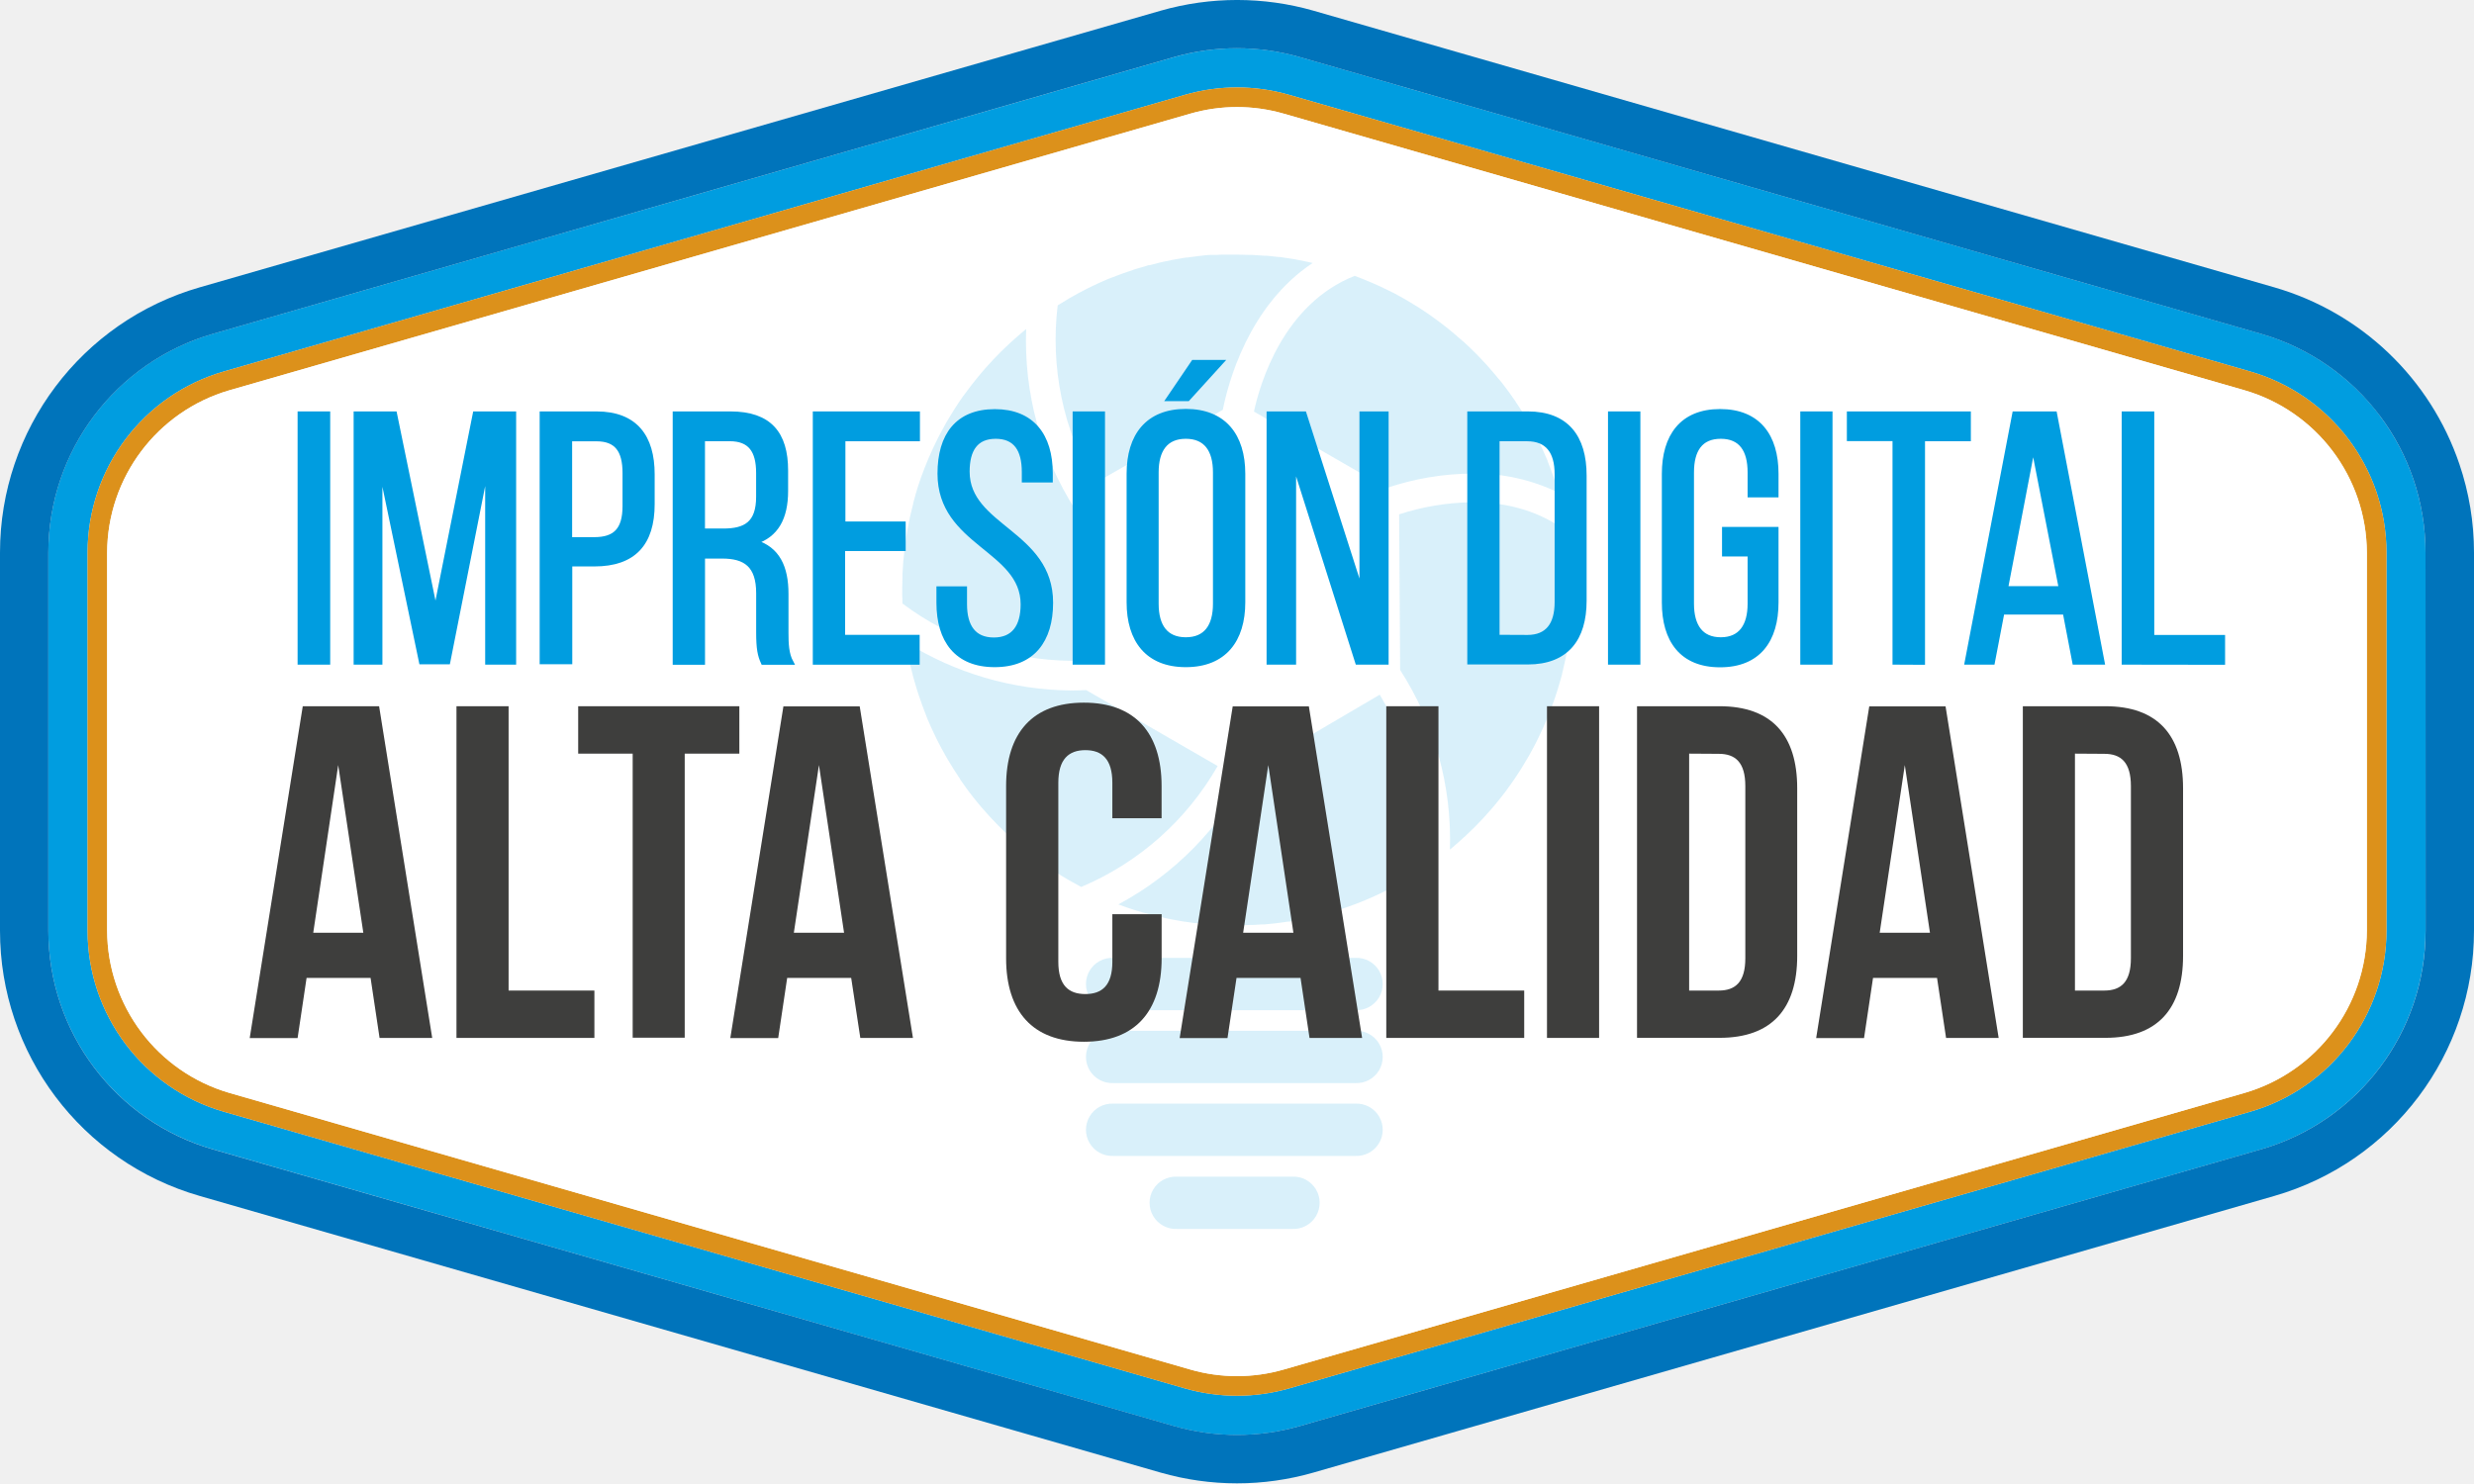
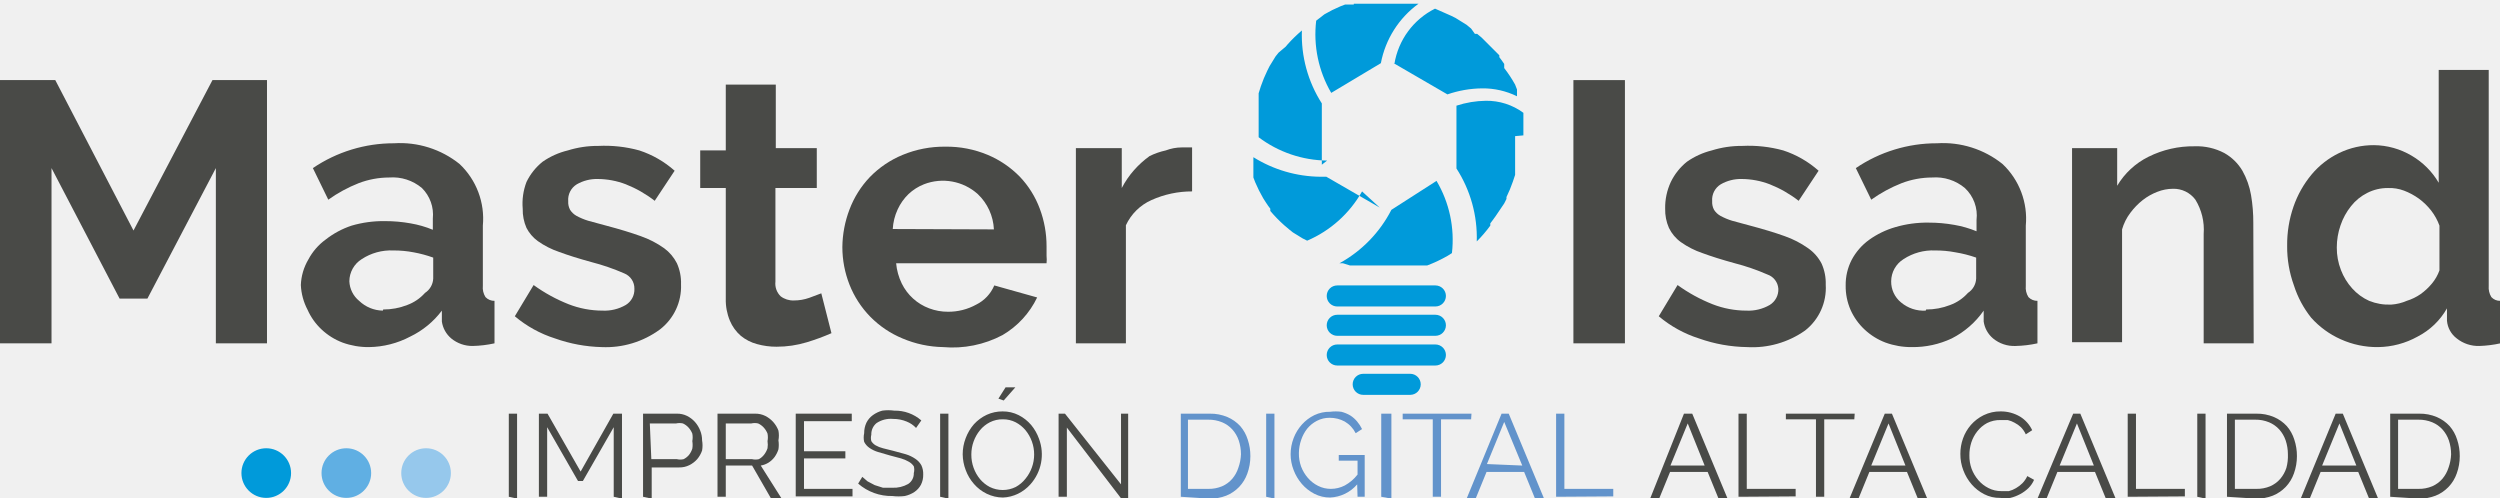
- <svg xmlns="http://www.w3.org/2000/svg" id="Capa_1" data-name="Capa 1" viewBox="0 0 531.14 318.52">
+ <svg xmlns="http://www.w3.org/2000/svg" id="Capa_1" data-name="Capa 1" viewBox="0 0 66.48 13.24">
  <defs>
-     <style>.cls-1,.cls-6{fill:#009de0;}.cls-2{fill:#0074bb;}.cls-3{fill:#dc911b;}.cls-4{fill:#fff;}.cls-5{opacity:0.15;}.cls-6{stroke:#009de0;stroke-miterlimit:10;}.cls-7{fill:#3e3e3d;}</style>
+     <style>.cls-1{fill:#009ada;}.cls-2{fill:#494a47;}.cls-3{fill:#6293cb;}.cls-4{fill:#60afe3;}.cls-5{fill:#96c8ec;}</style>
  </defs>
-   <path class="cls-1" d="M510.93,89.26a48.93,48.93,0,0,0-25.55-17.59L279.11,12.27a48.95,48.95,0,0,0-27.08,0L45.76,71.67a48.88,48.88,0,0,0-35.38,47v81.15a48.87,48.87,0,0,0,35.38,47L252,306.24a48.95,48.95,0,0,0,27.08,0l206.27-59.4a48.88,48.88,0,0,0,35.38-47V118.68a48.82,48.82,0,0,0-9.83-29.42Zm1.42,110.57a40.5,40.5,0,0,1-29.3,38.92l-206.27,59.4a40.56,40.56,0,0,1-22.42,0L48.09,238.75A40.49,40.49,0,0,1,18.8,199.83V118.68A40.5,40.5,0,0,1,48.09,79.76L254.36,20.37a40.31,40.31,0,0,1,22.42,0L483.05,79.76a40.51,40.51,0,0,1,29.3,38.92Z" />
-   <path class="cls-2" d="M528,99.65A59.32,59.32,0,0,0,488.25,61.7L282,2.3a59.63,59.63,0,0,0-32.82,0L42.89,61.7A59.26,59.26,0,0,0,0,118.68v81.15a59.25,59.25,0,0,0,42.89,57l206.27,59.4a59.44,59.44,0,0,0,32.82,0l206.27-59.4a59.26,59.26,0,0,0,42.89-57V118.68A59.13,59.13,0,0,0,528,99.65Zm-7.25,100.18a48.87,48.87,0,0,1-35.38,47l-206.27,59.4a48.95,48.95,0,0,1-27.08,0L45.76,246.84a48.88,48.88,0,0,1-35.38-47V118.68a48.91,48.91,0,0,1,35.38-47L252,12.27a48.95,48.95,0,0,1,27.08,0l206.27,59.4a48.88,48.88,0,0,1,35.38,47Z" />
-   <path class="cls-3" d="M483.05,79.76,276.78,20.37a40.31,40.31,0,0,0-22.42,0L48.09,79.76A40.5,40.5,0,0,0,18.8,118.68v81.15a40.49,40.49,0,0,0,29.29,38.92l206.27,59.4a40.56,40.56,0,0,0,22.42,0l206.27-59.4a40.5,40.5,0,0,0,29.3-38.92V118.68A40.51,40.51,0,0,0,483.05,79.76Zm25.09,120.07a36.46,36.46,0,0,1-26.25,34.87L275.61,294.1a36.2,36.2,0,0,1-20.08,0L49.25,234.7A36.45,36.45,0,0,1,23,199.83V118.68A36.45,36.45,0,0,1,49.25,83.81l206.28-59.4a36.2,36.2,0,0,1,20.08,0l206.28,59.4a36.46,36.46,0,0,1,26.25,34.87Z" />
-   <path class="cls-4" d="M508.14,199.83a36.46,36.46,0,0,1-26.25,34.87L275.61,294.1a36.2,36.2,0,0,1-20.08,0L49.25,234.7A36.45,36.45,0,0,1,23,199.83V118.68A36.45,36.45,0,0,1,49.25,83.81l206.28-59.4a36.2,36.2,0,0,1,20.08,0l206.28,59.4a36.46,36.46,0,0,1,26.25,34.87Z" />
-   <g class="cls-5">
-     <path class="cls-1" d="M261.42,164.5l-28.24-16.31c-1.06.06-2.13.09-3.2.09a68,68,0,0,1-35.5-10.37c.09.56.19,1.16.32,1.87l.13.67c.13.66.26,1.31.4,1.93l.09.43c0,.11.06.25.1.38l.11.46c.14.58.27,1.13.42,1.69l.07.25c0,.11.07.22.1.34l.08.29c.24.86.43,1.5.62,2.09l.2.62c.28.84.54,1.59.79,2.28l.15.42c.35.94.69,1.8,1,2.63a73.12,73.12,0,0,0,4.16,8.42c.43.73.88,1.49,1.37,2.26l.16.26c.2.32.4.61.6.91l.44.68.33.49,0,.08c.38.55.78,1.12,1.28,1.81l.39.54,1.17,1.52c.29.37.6.74.9,1.11l.27.33c.21.26.44.52.66.78a73.21,73.21,0,0,0,7.38,7.46l.42.37c.42.36.85.73,1.29,1.08s1,.79,1.47,1.18l.75.57c.8.6,1.45,1.08,2.06,1.51l.22.15c1.68,1.17,3.42,2.28,5.17,3.28.73.42,1.51.85,2.31,1.28l.27.14,0,0A61.13,61.13,0,0,0,261.42,164.5Zm76.12-38.17c0-.74,0-1.51-.07-2.45l0-.62-.06-1-.05-.86c0-.16,0-.32,0-.48v-.11c-.06-.75-.14-1.53-.25-2.42l-.06-.58c-.1-.78-.2-1.49-.3-2.17l0-.24-.18-1.1c-5.55-4.27-12.4-6.44-20.4-6.44h-.29a52.6,52.6,0,0,0-15.5,2.59l.21,33.42a67.25,67.25,0,0,1,10.69,38.57l.32-.26.39-.33.73-.63a71.41,71.41,0,0,0,7.38-7.38l.44-.51.95-1.14c.43-.53.86-1.08,1.28-1.62l.54-.71c.57-.77,1.07-1.46,1.51-2.11l.12-.17c1.17-1.7,2.26-3.45,3.27-5.22.42-.73.85-1.52,1.26-2.32l.15-.28c.17-.33.33-.67.5-1l.14-.29a72.63,72.63,0,0,0,3.4-8.11c.4-1.14.78-2.33,1.15-3.63.18-.62.37-1.27.54-1.91l0-.09q0-.1.06-.24l.1-.42c.22-.88.37-1.55.5-2.17l.13-.61c.18-.87.33-1.66.46-2.42l.07-.44c.15-.92.27-1.78.38-2.65l0-.24c.1-.81.19-1.71.28-2.7l0-.54c.07-.88.12-1.79.16-2.69v-.47C337.53,128.14,337.54,127.2,337.54,126.33Zm-69.39,39.33a67.3,67.3,0,0,1-28.06,28.56l1.77.64c1.15.4,2.36.78,3.7,1.17l.06,0c.58.16,1.15.33,1.73.48l.08,0,.35.08.39.1c.59.14,1.34.33,2.12.49l.65.14c.85.17,1.64.32,2.41.45l.46.08c.9.14,1.78.27,2.6.37l.27,0c.81.1,1.69.19,2.69.27l.54.05c.89.06,1.79.12,2.69.15l.48,0c.91,0,1.72,0,2.48,0h.38c.72,0,1.49,0,2.44-.06l.63,0,1-.06.83-.05.46,0h.14c.73-.06,1.51-.14,2.41-.24l.56-.07c.79-.09,1.49-.19,2.16-.3l.3,0c.64-.1,1.36-.23,2.22-.39l.64-.12c.69-.14,1.37-.29,2-.44l.35-.08.32-.07.43-.12c.62-.15,1.23-.3,1.83-.47l.2-.05.3-.09.33-.1c.82-.23,1.49-.44,2.12-.64l.58-.19c.85-.29,1.61-.55,2.32-.82l.38-.14a72.9,72.9,0,0,0,11-5.27c.74-.43,1.48-.88,2.26-1.38l.25-.16,0,0a61.17,61.17,0,0,0-8.18-38.2ZM262.53,88c1.07-5.46,5.41-22.32,19.28-31.52l-.87-.2-.65-.14c-.87-.19-1.64-.34-2.37-.47l-.48-.08c-.88-.15-1.75-.28-2.58-.39l-.25,0c-.79-.1-1.68-.2-2.69-.29l-.53,0c-.89-.07-1.79-.13-2.67-.17l-.48,0c-1,0-1.94-.06-2.84-.06s-1.55,0-2.42,0l-.61,0-1.07.06-.66,0c-.19,0-.36,0-.53,0h-.19c-.69,0-1.44.12-2.35.22l-.6.07c-.75.09-1.44.18-2.1.28l-.29,0c-.66.1-1.37.22-2.22.38l-.65.12c-.68.13-1.35.27-2,.42l-.38.08-.34.08-.52.13-1.68.43-.21,0-.33.1-.29.09c-.64.18-1.38.39-2.11.62l-.59.2c-.85.27-1.6.53-2.3.79l-.37.14c-1,.36-1.83.7-2.66,1a73,73,0,0,0-8.35,4.16c-.74.43-1.47.87-2.25,1.37l-.26.16,0,0a61.49,61.49,0,0,0,7.88,38.25Zm6.67.38,28.46,16.43a58.29,58.29,0,0,1,18.41-3.11,40.92,40.92,0,0,1,18.58,4.13c-.08-.28-.17-.58-.27-.87l-.19-.59c-.28-.86-.54-1.62-.79-2.32l-.15-.39c-.35-1-.69-1.82-1-2.63l0-.08a72.8,72.8,0,0,0-4.14-8.35c-.42-.74-.88-1.5-1.36-2.26l-.17-.27-.58-.89-.46-.69c-.11-.19-.22-.35-.33-.51-.39-.58-.81-1.17-1.36-1.92l-.34-.46c-.39-.53-.79-1-1.2-1.57l-.85-1-.34-.42-.61-.72a71.79,71.79,0,0,0-5.07-5.36c-.72-.69-1.46-1.36-2.24-2l-.56-.49-1.09-.93c-.52-.42-1.08-.87-1.65-1.31l-.69-.53c-.8-.6-1.47-1.09-2.1-1.54l-.18-.12c-1.68-1.17-3.43-2.28-5.19-3.3-.74-.42-1.49-.84-2.3-1.27l-.31-.16-1-.49-.3-.15a73.63,73.63,0,0,0-7-3C275.49,65.32,270.51,82.35,269.2,88.41ZM230.76,141.9V109.3a67.24,67.24,0,0,1-10.45-38.64l-.34.27-.34.29-.77.65a72.11,72.11,0,0,0-7.46,7.37l-.38.44c-.36.41-.72.84-1.07,1.28s-.79,1-1.18,1.47l-.58.76c-.59.78-1.07,1.43-1.5,2l-.15.22c-1.18,1.69-2.28,3.43-3.29,5.17-.42.73-.84,1.49-1.27,2.31l-.15.28c-.18.34-.34.67-.51,1l-.14.28a73.57,73.57,0,0,0-3.45,8.09c-.42,1.17-.81,2.39-1.2,3.72l0,.08c-.16.55-.32,1.11-.47,1.66l0,.17c0,.12-.07.25-.1.37l-.08.33c-.21.84-.36,1.48-.5,2.07l-.14.69c-.19.87-.34,1.65-.47,2.37l-.08.52c-.15.84-.27,1.68-.38,2.51l-.05.33c-.1.79-.19,1.66-.28,2.65l-.06.59c-.07.88-.13,1.77-.17,2.64l0,.55c0,1-.06,1.91-.06,2.74v.16c0,.72,0,1.47.05,2.32,0,.2,0,.4,0,.59A61.41,61.41,0,0,0,230,141.91Z" />
-     <path class="cls-1" d="M291.08,237H239a5.62,5.62,0,1,0,0,11.23h52a5.62,5.62,0,1,0,0-11.23Z" />
-     <path class="cls-1" d="M291.08,205.7H239a5.62,5.62,0,1,0,0,11.23h52a5.62,5.62,0,1,0,0-11.23Z" />
-     <path class="cls-1" d="M291.08,221.36H239a5.62,5.62,0,1,0,0,11.23h52a5.62,5.62,0,1,0,0-11.23Z" />
-     <path class="cls-1" d="M277.46,252.68h-24.8a5.62,5.62,0,1,0,0,11.23h24.8a5.62,5.62,0,1,0,0-11.23Z" />
-   </g>
-   <path class="cls-6" d="M70.39,88.85v53.38h-6V88.85Z" />
-   <path class="cls-6" d="M96.17,142.16H90.45L81.6,99.68v42.55H76.42V88.85h8.31l8.77,42.63L102,88.85h8.31v53.38h-5.65V99.3Z" />
-   <path class="cls-6" d="M128.05,88.85c8.39,0,12,5,12,13v6.41c0,8.46-4,12.88-12.43,12.88h-5.26v21h-6V88.85Zm-.46,27c4.43,0,6.56-2,6.56-7.16v-7.1c0-4.88-1.75-7.32-6.1-7.32h-5.72v21.58Z" />
-   <path class="cls-6" d="M156.8,88.85c8.39,0,11.9,4.27,11.9,12.2v4.35c0,5.87-2.06,9.53-6.64,11,4.89,1.45,6.72,5.41,6.72,11.13v8.32c0,2.36.07,4.57,1.06,6.4h-6c-.69-1.52-1-2.9-1-6.48v-8.39c0-6-2.83-7.93-7.78-7.93h-4.2v22.8h-5.94V88.85ZM155.28,114c4.72,0,7.55-1.52,7.55-7.32v-5.11c0-4.8-1.76-7.32-6.18-7.32h-5.8V114Z" />
-   <path class="cls-6" d="M193.94,112.49v5.34h-13v19h16v5.41H175V88.85h22v5.41h-16v18.23Z" />
-   <path class="cls-6" d="M225.52,101.66v1.45h-5.65v-1.76c0-4.8-1.83-7.62-6.1-7.62s-6.1,2.82-6.1,7.55c0,12,17.92,13.12,17.92,28.14,0,8.08-3.88,13.35-12.05,13.35s-12-5.27-12-13.35v-3h5.57v3.35c0,4.81,2,7.63,6.25,7.63s6.26-2.82,6.26-7.63c0-11.89-17.85-13-17.85-28.06,0-8.24,3.81-13.35,11.82-13.35S225.52,93.58,225.52,101.66Z" />
-   <path class="cls-6" d="M236.73,88.85v53.38h-5.95V88.85Z" />
-   <path class="cls-6" d="M266.85,101.74v27.6c0,8.09-4,13.43-12.27,13.43s-12.21-5.34-12.21-13.43v-27.6c0-8.16,4-13.43,12.21-13.43S266.85,93.58,266.85,101.74Zm-18.6-.31v28.22c0,4.88,2.06,7.7,6.33,7.7s6.33-2.82,6.33-7.7V101.43c0-4.8-2-7.7-6.33-7.7S248.25,96.63,248.25,101.43Zm13.88-23.64L255,85.64h-4.11l5.33-7.85Z" />
-   <path class="cls-6" d="M277.76,142.23h-5.34V88.85H280l12.36,38.59V88.85h5.26v53.38h-6.18L277.76,99.07Z" />
-   <path class="cls-6" d="M328,88.85c8.31,0,12.13,5,12.13,13.27V129c0,8.16-3.82,13.19-12.13,13.19H315.51V88.85Zm-.07,48c4.27,0,6.33-2.67,6.33-7.55V101.81c0-4.88-2.06-7.55-6.41-7.55h-6.41v42.56Z" />
-   <path class="cls-6" d="M351.67,88.85v53.38h-5.95V88.85Z" />
-   <path class="cls-6" d="M381.33,101.74v4.57h-5.64v-4.88c0-4.8-1.91-7.7-6.26-7.7s-6.25,2.9-6.25,7.7v28.22c0,4.8,2,7.7,6.25,7.7s6.26-2.9,6.26-7.7V119H370.2v-5.34h11.13v15.71c0,8.09-3.81,13.43-12.05,13.43s-12-5.34-12-13.43v-27.6c0-8.09,3.81-13.43,12-13.43S381.33,93.65,381.33,101.74Z" />
-   <path class="cls-6" d="M392.92,88.85v53.38H387V88.85Z" />
-   <path class="cls-6" d="M406.8,142.23v-48H397V88.85h25.62v5.41h-9.84v48Z" />
-   <path class="cls-6" d="M429.84,131.48l-2.06,10.75h-5.49l10.22-53.38h8.61l10.22,53.38H445.4l-2.06-10.75Zm.76-5.11h11.9l-6-30.81Z" />
-   <path class="cls-6" d="M456,142.23V88.85H462v48H477.2v5.41Z" />
-   <path class="cls-7" d="M92.79,222.89H81.49L79.56,210H65.82l-1.93,12.92H53.61L65,151.66H81.39ZM67.25,200.3H78l-5.39-36Z" />
-   <path class="cls-7" d="M98,151.66h11.19v61.06h18.42v10.17H98Z" />
-   <path class="cls-7" d="M124.13,151.66h34.6v10.18H147v61H135.83v-61h-11.7Z" />
-   <path class="cls-7" d="M196,222.89h-11.3L182.74,210H169l-1.93,12.92H156.79l11.4-71.23h16.38ZM170.43,200.3h10.78l-5.39-36Z" />
-   <path class="cls-7" d="M249.39,196.33v9.47c0,11.4-5.7,17.91-16.69,17.91S216,217.2,216,205.8v-37c0-11.4,5.7-17.91,16.69-17.91s16.69,6.51,16.69,17.91v6.92H238.81v-7.63c0-5.09-2.24-7-5.8-7s-5.8,1.94-5.8,7v38.46c0,5.09,2.24,6.92,5.8,6.92s5.8-1.83,5.8-6.92V196.33Z" />
-   <path class="cls-7" d="M292.43,222.89H281.14L279.21,210H265.47l-1.94,12.92H253.26l11.39-71.23H281ZM266.89,200.3h10.79l-5.39-36Z" />
-   <path class="cls-7" d="M297.62,151.66h11.2v61.06h18.41v10.17H297.62Z" />
-   <path class="cls-7" d="M332.12,151.66h11.19v71.23H332.12Z" />
-   <path class="cls-7" d="M351.45,151.66h17.71c11.19,0,16.68,6.21,16.68,17.61v36c0,11.4-5.49,17.6-16.68,17.6H351.45Zm11.19,10.18v50.88H369c3.56,0,5.7-1.83,5.7-6.92v-37c0-5.09-2.14-6.92-5.7-6.92Z" />
-   <path class="cls-7" d="M429.09,222.89H417.8L415.86,210H402.12l-1.93,12.92H389.91l11.4-71.23h16.38ZM403.55,200.3h10.79l-5.4-36Z" />
-   <path class="cls-7" d="M434.28,151.66H452c11.19,0,16.68,6.21,16.68,17.61v36c0,11.4-5.49,17.6-16.68,17.6H434.28Zm11.19,10.18v50.88h6.31c3.56,0,5.7-1.83,5.7-6.92v-37c0-5.09-2.14-6.92-5.7-6.92Z" />
+   <path class="cls-1" d="M36.69,5.52,35.27,4.7h-.16a3.42,3.42,0,0,1-1.78-.52l0,.09v0l0,.1v.06l0,.08h0v0l0,.1v0l0,.11v0l.05.13a3.7,3.7,0,0,0,.21.42l.07.11h0l0,0,0,0,0,0h0l.06.09,0,0,.06.08,0,.06v0l0,0a3.65,3.65,0,0,0,.37.38l0,0,.06.05.07.06,0,0,.1.08h0l.26.16.12.06h0a3.06,3.06,0,0,0,1.46-1.31M40.51,3.6s0-.08,0-.12V3.33h0s0-.08,0-.12v0l0-.11h0V3a1.64,1.64,0,0,0-1-.32h0a2.62,2.62,0,0,0-.78.13V4.48a3.39,3.39,0,0,1,.54,1.94h0l0,0,0,0A3.6,3.6,0,0,0,39.63,6l0,0,0-.06.06-.08,0,0,.08-.11h0L40,5.41l.06-.12h0l0-.05h0a3.57,3.57,0,0,0,.17-.41l.06-.18,0-.1h0v0l0-.11v0l0-.12v0l0-.13h0V3.9s0-.09,0-.14v0c0-.05,0-.1,0-.14M37,5.58A3.38,3.38,0,0,1,35.62,7l.09,0,.19.06h0l.09,0h0l.11,0h0l.12,0h0l.13,0h.9l.11,0h0l.11,0h0l.1,0h.06l.09,0h0l.11,0h0l.12,0h0a3.71,3.71,0,0,0,.55-.26l.11-.07h0a3.08,3.08,0,0,0-.41-1.92Zm-.28-3.9a2.54,2.54,0,0,1,1-1.58h-.08l-.12,0h0l-.13,0h-1l-.11,0h0l-.1,0H36L36,.12h0l-.11,0h0l-.12,0h0l-.13.05a3.59,3.59,0,0,0-.42.21L35,.55h0a3.09,3.09,0,0,0,.4,1.92Zm.34,0,1.43.83a2.91,2.91,0,0,1,.92-.16,2.05,2.05,0,0,1,.93.21V2.5l0-.12v0l-.05-.13h0A3.46,3.46,0,0,0,40,1.81L40,1.7h0l0,0,0,0,0,0-.07-.1,0,0-.06-.08,0-.05,0,0,0,0L39.4,1,39.28.9l0,0-.06,0L39.12.76l0,0L39,.66h0L38.71.48,38.59.42h0l0,0h0L38.16.23A2,2,0,0,0,37.08,1.7M35.15,4.38V2.75A3.37,3.37,0,0,1,34.62.81h0l0,0,0,0a3.73,3.73,0,0,0-.38.37l0,0-.05.06L34,1.4l0,0-.08.1h0l-.16.26-.06.12h0l0,0h0a3.65,3.65,0,0,0-.17.41l-.06.19h0l0,.08h0v0l0,.1v0l0,.12V3l0,.13v0s0,.08,0,.13v0s0,.09,0,.13v0c0,.05,0,.1,0,.14h0s0,.07,0,.12v0a3.08,3.08,0,0,0,1.82.62Z" />
+   <path class="cls-1" d="M38.18,9.16H35.56a.28.28,0,0,0,0,.56h2.61a.28.28,0,1,0,0-.56" />
+   <path class="cls-1" d="M38.18,7.59H35.56a.28.28,0,0,0,0,.56h2.61a.28.28,0,1,0,0-.56" />
+   <path class="cls-1" d="M38.18,8.37H35.56a.28.28,0,0,0,0,.56h2.61a.28.28,0,1,0,0-.56" />
+   <path class="cls-1" d="M37.49,9.94H36.25a.28.28,0,0,0,0,.56h1.25a.28.28,0,0,0,0-.56" />
+   <path class="cls-2" d="M13.53,13.21V11h.22v2.26Z" />
+   <path class="cls-2" d="M16.32,13.21V11.36l-.82,1.43h-.13l-.82-1.43v1.85h-.22V11h.23l.88,1.54L16.31,11h.23v2.26Z" />
+   <path class="cls-2" d="M17.1,13.21V11H18a.59.59,0,0,1,.27.06.72.72,0,0,1,.21.16.77.77,0,0,1,.14.23.69.69,0,0,1,.05.26.77.77,0,0,1,0,.27.72.72,0,0,1-.13.23.69.69,0,0,1-.21.16.58.58,0,0,1-.27.06h-.73v.83Zm.22-1H18a.38.38,0,0,0,.18,0,.46.46,0,0,0,.14-.11.54.54,0,0,0,.09-.17.61.61,0,0,0,0-.2.54.54,0,0,0,0-.2.55.55,0,0,0-.1-.16.46.46,0,0,0-.15-.11.41.41,0,0,0-.18,0h-.7Z" />
+   <path class="cls-2" d="M19.08,13.21V11h1a.59.59,0,0,1,.27.06.72.72,0,0,1,.35.39.7.7,0,0,1,0,.26.76.76,0,0,1,0,.24.73.73,0,0,1-.1.2.61.61,0,0,1-.16.15.56.56,0,0,1-.21.08l.55.87H20.5L20,12.38H19.3v.83Zm.22-1H20a.38.38,0,0,0,.18,0,.43.43,0,0,0,.14-.12.57.57,0,0,0,.09-.17.6.6,0,0,0,0-.19.53.53,0,0,0,0-.2.53.53,0,0,0-.1-.16.46.46,0,0,0-.15-.11.4.4,0,0,0-.18,0H19.3Z" />
+   <path class="cls-2" d="M22.67,13v.2H21.16V11h1.49v.2H21.38V12h1.1v.19h-1.1V13Z" />
+   <path class="cls-2" d="M24.36,11.38a.69.69,0,0,0-.25-.17.92.92,0,0,0-.36-.07.68.68,0,0,0-.44.11.38.38,0,0,0-.14.31.34.34,0,0,0,0,.17.33.33,0,0,0,.11.11.77.77,0,0,0,.2.08l.28.07.33.09a.94.94,0,0,1,.25.12.5.5,0,0,1,.16.17.54.54,0,0,1,.05.25.57.57,0,0,1-.06.27.54.54,0,0,1-.17.19.75.75,0,0,1-.26.11,1.37,1.37,0,0,1-.33,0,1.34,1.34,0,0,1-.91-.33l.11-.18.14.12.19.1.22.07.25,0a.78.78,0,0,0,.42-.1.33.33,0,0,0,.15-.29.34.34,0,0,0,0-.18.38.38,0,0,0-.13-.12.91.91,0,0,0-.21-.09l-.3-.08-.31-.09a.81.81,0,0,1-.23-.11.43.43,0,0,1-.14-.16.52.52,0,0,1,0-.23.64.64,0,0,1,.06-.28.55.55,0,0,1,.17-.2.77.77,0,0,1,.25-.12,1.13,1.13,0,0,1,.32,0,1.06,1.06,0,0,1,.72.26Z" />
+   <path class="cls-2" d="M25,13.21V11h.22v2.26Z" />
+   <path class="cls-2" d="M26.67,13.23a1,1,0,0,1-.43-.1,1.06,1.06,0,0,1-.34-.26,1.16,1.16,0,0,1-.22-.37,1.21,1.21,0,0,1-.08-.42,1.18,1.18,0,0,1,.08-.43,1.2,1.2,0,0,1,.22-.37,1.09,1.09,0,0,1,.34-.25,1,1,0,0,1,.42-.09.93.93,0,0,1,.43.1,1.08,1.08,0,0,1,.33.26,1.21,1.21,0,0,1,.21.37,1.19,1.19,0,0,1-.23,1.21,1.07,1.07,0,0,1-.33.25A1,1,0,0,1,26.67,13.23Zm-.84-1.14a1,1,0,0,0,.06.35,1,1,0,0,0,.17.3.86.86,0,0,0,.26.21.78.78,0,0,0,.69,0,.85.85,0,0,0,.26-.22,1,1,0,0,0,.17-.3,1,1,0,0,0,.06-.34,1,1,0,0,0-.06-.35,1,1,0,0,0-.17-.3.86.86,0,0,0-.26-.21.73.73,0,0,0-.34-.08.74.74,0,0,0-.35.08.82.82,0,0,0-.26.21,1,1,0,0,0-.17.3A1,1,0,0,0,25.83,12.08Zm.86-1.44-.14-.05.19-.3H27Z" />
+   <path class="cls-2" d="M28.37,11.37v1.84h-.22V11h.17l1.49,1.88V11H30v2.25h-.19Z" />
+   <path class="cls-2" d="M44.78,11H45l.94,2.26h-.24l-.29-.71h-1l-.29.71h-.24Zm.55,1.38-.45-1.12-.46,1.12Z" />
+   <path class="cls-2" d="M46.23,13.21V11h.22V13h1.3v.2Z" />
+   <path class="cls-2" d="M49.31,11.15h-.8v2.06h-.22V11.15h-.8V11h1.83Z" />
+   <path class="cls-2" d="M50.12,11h.19l.94,2.26H51l-.29-.71h-1l-.29.71h-.24Zm.55,1.38-.45-1.12-.46,1.12Z" />
+   <path class="cls-2" d="M52.13,12.07a1.2,1.2,0,0,1,.07-.41,1.12,1.12,0,0,1,.21-.36,1.09,1.09,0,0,1,.34-.26,1,1,0,0,1,.45-.1,1,1,0,0,1,.52.14.84.84,0,0,1,.32.36l-.17.11a.67.67,0,0,0-.13-.19.73.73,0,0,0-.17-.12.69.69,0,0,0-.18-.07l-.19,0a.76.76,0,0,0-.36.08.82.82,0,0,0-.26.22.93.93,0,0,0-.16.3,1.09,1.09,0,0,0-.05.34,1,1,0,0,0,.06.36,1,1,0,0,0,.18.3.86.86,0,0,0,.27.21.74.74,0,0,0,.34.08l.2,0a.73.73,0,0,0,.19-.08.83.83,0,0,0,.17-.13.69.69,0,0,0,.13-.19l.18.1a.69.69,0,0,1-.15.22,1,1,0,0,1-.22.16,1.12,1.12,0,0,1-.26.1,1,1,0,0,1-.27,0,.9.9,0,0,1-.43-.1,1.11,1.11,0,0,1-.33-.26,1.23,1.23,0,0,1-.22-.37A1.19,1.19,0,0,1,52.13,12.07Z" />
+   <path class="cls-2" d="M55.13,11h.19l.94,2.26H56l-.29-.71h-1l-.29.71h-.24Zm.55,1.38-.45-1.12-.46,1.12Z" />
+   <path class="cls-2" d="M56.58,13.21V11h.22V13h1.3v.2Z" />
+   <path class="cls-2" d="M58.43,13.21V11h.22v2.26Z" />
+   <path class="cls-2" d="M59.22,13.21V11H60a1.16,1.16,0,0,1,.47.09,1,1,0,0,1,.34.24,1,1,0,0,1,.2.36,1.36,1.36,0,0,1,.07.44,1.35,1.35,0,0,1-.08.46,1,1,0,0,1-.22.36,1,1,0,0,1-.34.23,1.18,1.18,0,0,1-.45.08Zm1.62-1.13a1.17,1.17,0,0,0-.06-.37.85.85,0,0,0-.17-.29.76.76,0,0,0-.27-.19.93.93,0,0,0-.37-.07h-.54V13H60a.9.9,0,0,0,.37-.07.75.75,0,0,0,.27-.2.85.85,0,0,0,.16-.29A1.19,1.19,0,0,0,60.84,12.08Z" />
+   <path class="cls-2" d="M62.11,11h.19l.94,2.26H63l-.29-.71h-1l-.29.71h-.24Zm.55,1.38-.45-1.12-.46,1.12Z" />
+   <path class="cls-2" d="M63.56,13.21V11h.77a1.16,1.16,0,0,1,.47.09,1,1,0,0,1,.34.24,1,1,0,0,1,.2.36,1.36,1.36,0,0,1,.07.44,1.35,1.35,0,0,1-.08.46,1,1,0,0,1-.22.36,1,1,0,0,1-.34.23,1.18,1.18,0,0,1-.45.08Zm1.62-1.13a1.17,1.17,0,0,0-.06-.37.85.85,0,0,0-.17-.29.76.76,0,0,0-.27-.19.93.93,0,0,0-.37-.07h-.54V13h.54a.9.9,0,0,0,.37-.07.76.76,0,0,0,.27-.2.86.86,0,0,0,.16-.29A1.19,1.19,0,0,0,65.18,12.08Z" />
+   <path class="cls-3" d="M31.4,13.21V11h.77a1.16,1.16,0,0,1,.47.09,1,1,0,0,1,.34.24,1,1,0,0,1,.2.36,1.36,1.36,0,0,1,.07.44,1.35,1.35,0,0,1-.08.46,1,1,0,0,1-.22.36,1,1,0,0,1-.34.23,1.18,1.18,0,0,1-.45.08ZM33,12.08a1.17,1.17,0,0,0-.06-.37.85.85,0,0,0-.17-.29.76.76,0,0,0-.27-.19.93.93,0,0,0-.37-.07h-.54V13h.54a.9.9,0,0,0,.37-.07.75.75,0,0,0,.27-.2.85.85,0,0,0,.16-.29A1.19,1.19,0,0,0,33,12.08Z" />
+   <path class="cls-3" d="M33.67,13.21V11h.22v2.26Z" />
+   <path class="cls-3" d="M36.09,12.88a1,1,0,0,1-.72.35.9.9,0,0,1-.42-.1,1.11,1.11,0,0,1-.33-.26,1.23,1.23,0,0,1-.22-.37,1.16,1.16,0,0,1-.08-.42,1.21,1.21,0,0,1,.08-.43,1.16,1.16,0,0,1,.22-.36,1.07,1.07,0,0,1,.33-.25.93.93,0,0,1,.42-.09,1.16,1.16,0,0,1,.3,0,.9.9,0,0,1,.24.1.79.79,0,0,1,.18.16,1,1,0,0,1,.13.2l-.17.11a.74.74,0,0,0-.29-.31.82.82,0,0,0-.4-.1.72.72,0,0,0-.34.08.82.82,0,0,0-.26.21,1,1,0,0,0-.16.3,1.1,1.1,0,0,0-.06.35,1,1,0,0,0,.06.36,1,1,0,0,0,.18.3.87.87,0,0,0,.27.21.75.75,0,0,0,.34.08.81.81,0,0,0,.37-.09,1.1,1.1,0,0,0,.34-.29v-.37h-.5V12.1h.69v1.11h-.19Z" />
+   <path class="cls-3" d="M36.73,13.21V11H37v2.26Z" />
+   <path class="cls-3" d="M39.12,11.15h-.8v2.06h-.22V11.15h-.8V11h1.83Z" />
+   <path class="cls-3" d="M39.93,11h.19l.94,2.26h-.24l-.29-.71h-1l-.29.71H39Zm.55,1.38L40,11.22l-.46,1.12Z" />
+   <path class="cls-3" d="M41.38,13.21V11h.22V13h1.3v.2Z" />
+   <path class="cls-2" d="M5.74,9.13V4.47L3.92,7.94H3.18L1.37,4.47V9.13H0v-7H1.47l2.08,4,2.1-4H7.1v7Z" />
+   <path class="cls-2" d="M9.81,9.23a2,2,0,0,1-.7-.12,1.68,1.68,0,0,1-.56-.35,1.61,1.61,0,0,1-.37-.52A1.57,1.57,0,0,1,8,7.58,1.44,1.44,0,0,1,8.2,6.9a1.56,1.56,0,0,1,.46-.53A2.28,2.28,0,0,1,9.35,6a3,3,0,0,1,.89-.12,3.81,3.81,0,0,1,.68.06,2.79,2.79,0,0,1,.59.17v-.3A1,1,0,0,0,11.22,5a1.21,1.21,0,0,0-.87-.28,2.29,2.29,0,0,0-.81.15,3.78,3.78,0,0,0-.81.44l-.41-.84a3.83,3.83,0,0,1,2.16-.66,2.53,2.53,0,0,1,1.74.55A2,2,0,0,1,12.84,6V7.6a.47.47,0,0,0,.07.3.32.32,0,0,0,.24.1V9.13a3,3,0,0,1-.58.07A.88.88,0,0,1,12,9a.72.72,0,0,1-.25-.45l0-.29a2.3,2.3,0,0,1-.84.69A2.41,2.41,0,0,1,9.81,9.23Zm.38-1a1.72,1.72,0,0,0,.64-.12,1.16,1.16,0,0,0,.47-.32.48.48,0,0,0,.22-.38V6.85A3.23,3.23,0,0,0,11,6.71a2.79,2.79,0,0,0-.54-.05,1.42,1.42,0,0,0-.84.23.7.7,0,0,0-.33.59A.71.71,0,0,0,9.55,8,.93.93,0,0,0,10.18,8.26Z" />
+   <path class="cls-2" d="M16,9.23A4,4,0,0,1,14.76,9a3.12,3.12,0,0,1-1.07-.59l.5-.83a4.27,4.27,0,0,0,.93.51,2.48,2.48,0,0,0,.9.17,1.13,1.13,0,0,0,.62-.15.48.48,0,0,0,.23-.43.43.43,0,0,0-.27-.41,5.76,5.76,0,0,0-.87-.3q-.51-.14-.86-.27a2.21,2.21,0,0,1-.57-.29A1,1,0,0,1,14,6.06a1.2,1.2,0,0,1-.1-.51A1.61,1.61,0,0,1,14,4.84a1.56,1.56,0,0,1,.43-.54A2,2,0,0,1,15.1,4a2.64,2.64,0,0,1,.81-.12A3.47,3.47,0,0,1,17,4a2.66,2.66,0,0,1,.94.54l-.53.8a3.12,3.12,0,0,0-.77-.44,2.11,2.11,0,0,0-.74-.14,1.07,1.07,0,0,0-.56.14.48.48,0,0,0-.23.45.43.43,0,0,0,.05.23.48.48,0,0,0,.17.16,1.68,1.68,0,0,0,.31.13l.48.13q.53.14.92.28a2.51,2.51,0,0,1,.62.32A1.13,1.13,0,0,1,18,7a1.27,1.27,0,0,1,.11.56,1.44,1.44,0,0,1-.56,1.2A2.43,2.43,0,0,1,16,9.23Z" />
+   <path class="cls-2" d="M22.11,8.86a5.87,5.87,0,0,1-.65.24,2.76,2.76,0,0,1-.81.12,1.9,1.9,0,0,1-.52-.07,1.14,1.14,0,0,1-.43-.22,1.08,1.08,0,0,1-.29-.4,1.43,1.43,0,0,1-.11-.59V5h-.68v-1h.68V2.25h1.33V3.94h1.09V5H20.62V7.49a.47.47,0,0,0,.14.39.55.55,0,0,0,.35.11,1.22,1.22,0,0,0,.41-.07l.32-.12Z" />
+   <path class="cls-2" d="M25.08,9.23A2.89,2.89,0,0,1,24,9a2.59,2.59,0,0,1-.86-.58,2.56,2.56,0,0,1-.55-.85,2.73,2.73,0,0,1-.19-1,2.89,2.89,0,0,1,.19-1,2.55,2.55,0,0,1,.54-.86,2.6,2.6,0,0,1,.87-.59,2.89,2.89,0,0,1,1.14-.22,2.82,2.82,0,0,1,1.13.22,2.61,2.61,0,0,1,.85.58,2.49,2.49,0,0,1,.53.85,2.83,2.83,0,0,1,.18,1c0,.09,0,.17,0,.25a1,1,0,0,1,0,.2h-4a1.54,1.54,0,0,0,.15.54,1.33,1.33,0,0,0,.73.66,1.4,1.4,0,0,0,.5.09,1.53,1.53,0,0,0,.75-.19,1,1,0,0,0,.48-.51l1.14.32a2.32,2.32,0,0,1-.92,1A2.84,2.84,0,0,1,25.08,9.23ZM26.43,6.1A1.38,1.38,0,0,0,26,5.16a1.39,1.39,0,0,0-1.43-.26,1.29,1.29,0,0,0-.41.26,1.35,1.35,0,0,0-.29.41,1.43,1.43,0,0,0-.13.52Z" />
+   <path class="cls-2" d="M31.7,5.09a2.62,2.62,0,0,0-1.08.23,1.36,1.36,0,0,0-.68.67V9.13H28.61V3.94h1.22V5a2.36,2.36,0,0,1,.33-.48,2.52,2.52,0,0,1,.41-.37A1.88,1.88,0,0,1,31,4a1.21,1.21,0,0,1,.43-.08h.27Z" />
+   <path class="cls-2" d="M41.84,9.13v-7h1.37v7Z" />
+   <path class="cls-2" d="M46.46,9.23A4,4,0,0,1,45.18,9a3.12,3.12,0,0,1-1.07-.59l.5-.83a4.27,4.27,0,0,0,.93.51,2.48,2.48,0,0,0,.9.17,1.13,1.13,0,0,0,.62-.15.48.48,0,0,0,.23-.43A.43.43,0,0,0,47,7.3a5.76,5.76,0,0,0-.87-.3q-.51-.14-.86-.27a2.21,2.21,0,0,1-.57-.29,1,1,0,0,1-.32-.38,1.2,1.2,0,0,1-.1-.51,1.61,1.61,0,0,1,.15-.71,1.56,1.56,0,0,1,.43-.54A2,2,0,0,1,45.52,4a2.64,2.64,0,0,1,.81-.12A3.47,3.47,0,0,1,47.42,4a2.66,2.66,0,0,1,.94.54l-.53.8a3.12,3.12,0,0,0-.77-.44,2.11,2.11,0,0,0-.74-.14,1.07,1.07,0,0,0-.56.14.48.48,0,0,0-.23.45.43.43,0,0,0,.05.23.48.48,0,0,0,.17.16,1.68,1.68,0,0,0,.31.13l.48.13q.53.14.92.28a2.51,2.51,0,0,1,.62.32,1.13,1.13,0,0,1,.36.41,1.27,1.27,0,0,1,.11.56A1.44,1.44,0,0,1,48,8.79,2.43,2.43,0,0,1,46.46,9.23Z" />
+   <path class="cls-2" d="M50.84,9.23a2,2,0,0,1-.7-.12,1.68,1.68,0,0,1-.56-.35,1.61,1.61,0,0,1-.37-.52,1.57,1.57,0,0,1-.13-.65,1.44,1.44,0,0,1,.16-.68,1.56,1.56,0,0,1,.46-.53,2.28,2.28,0,0,1,.7-.34,3,3,0,0,1,.89-.12,3.81,3.81,0,0,1,.68.06,2.79,2.79,0,0,1,.59.17v-.3A1,1,0,0,0,52.25,5a1.21,1.21,0,0,0-.87-.28,2.29,2.29,0,0,0-.81.15,3.78,3.78,0,0,0-.81.44l-.41-.84a3.83,3.83,0,0,1,2.16-.66,2.53,2.53,0,0,1,1.74.55A2,2,0,0,1,53.87,6V7.6a.47.47,0,0,0,.07.3.32.32,0,0,0,.24.1V9.13a3,3,0,0,1-.58.07A.88.88,0,0,1,53,9a.72.72,0,0,1-.25-.45l0-.29A2.3,2.3,0,0,1,51.9,9,2.41,2.41,0,0,1,50.84,9.23Zm.38-1a1.72,1.72,0,0,0,.64-.12,1.16,1.16,0,0,0,.47-.32.48.48,0,0,0,.22-.38V6.85A3.23,3.23,0,0,0,52,6.71a2.79,2.79,0,0,0-.54-.05,1.42,1.42,0,0,0-.84.23.7.7,0,0,0-.33.59.71.71,0,0,0,.26.56A.93.93,0,0,0,51.21,8.26Z" />
+   <path class="cls-2" d="M59.93,9.13H58.6V6.22a1.52,1.52,0,0,0-.22-.91.72.72,0,0,0-.6-.29,1.14,1.14,0,0,0-.41.08,1.51,1.51,0,0,0-.39.22,1.8,1.8,0,0,0-.33.34,1.34,1.34,0,0,0-.22.44v3H55.1V3.94h1.2v1a2,2,0,0,1,.83-.77,2.67,2.67,0,0,1,1.23-.28,1.57,1.57,0,0,1,.79.18,1.3,1.3,0,0,1,.48.47,2,2,0,0,1,.23.65,4.28,4.28,0,0,1,.06.74Z" />
+   <path class="cls-2" d="M63.24,9.23a2.35,2.35,0,0,1-1-.21,2.32,2.32,0,0,1-.78-.57A2.68,2.68,0,0,1,61,7.59a3,3,0,0,1-.18-1.05,3.09,3.09,0,0,1,.17-1.05,2.74,2.74,0,0,1,.48-.85,2.21,2.21,0,0,1,.73-.57,2.1,2.1,0,0,1,.93-.21,2,2,0,0,1,1,.28,2,2,0,0,1,.72.72v-3h1.33V7.6a.49.49,0,0,0,.07.3.31.31,0,0,0,.24.1V9.13a3,3,0,0,1-.56.07A.92.92,0,0,1,65.33,9a.66.66,0,0,1-.26-.47l0-.33a1.89,1.89,0,0,1-.78.75A2.22,2.22,0,0,1,63.24,9.23Zm.35-1.13A1.24,1.24,0,0,0,64,8a1.35,1.35,0,0,0,.37-.18,1.59,1.59,0,0,0,.3-.28,1.15,1.15,0,0,0,.2-.35V6a1.46,1.46,0,0,0-.22-.4,1.66,1.66,0,0,0-.33-.32,1.74,1.74,0,0,0-.39-.21A1.1,1.1,0,0,0,63.5,5a1.19,1.19,0,0,0-.55.13,1.28,1.28,0,0,0-.43.35,1.67,1.67,0,0,0-.28.51,1.8,1.8,0,0,0-.1.59,1.62,1.62,0,0,0,.11.6,1.55,1.55,0,0,0,.3.49A1.35,1.35,0,0,0,63,8,1.4,1.4,0,0,0,63.58,8.1Z" />
+   <circle class="cls-1" cx="7.08" cy="12.58" r="0.66" />
+   <circle class="cls-4" cx="9.21" cy="12.58" r="0.66" />
+   <circle class="cls-5" cx="11.33" cy="12.58" r="0.66" />
</svg>
